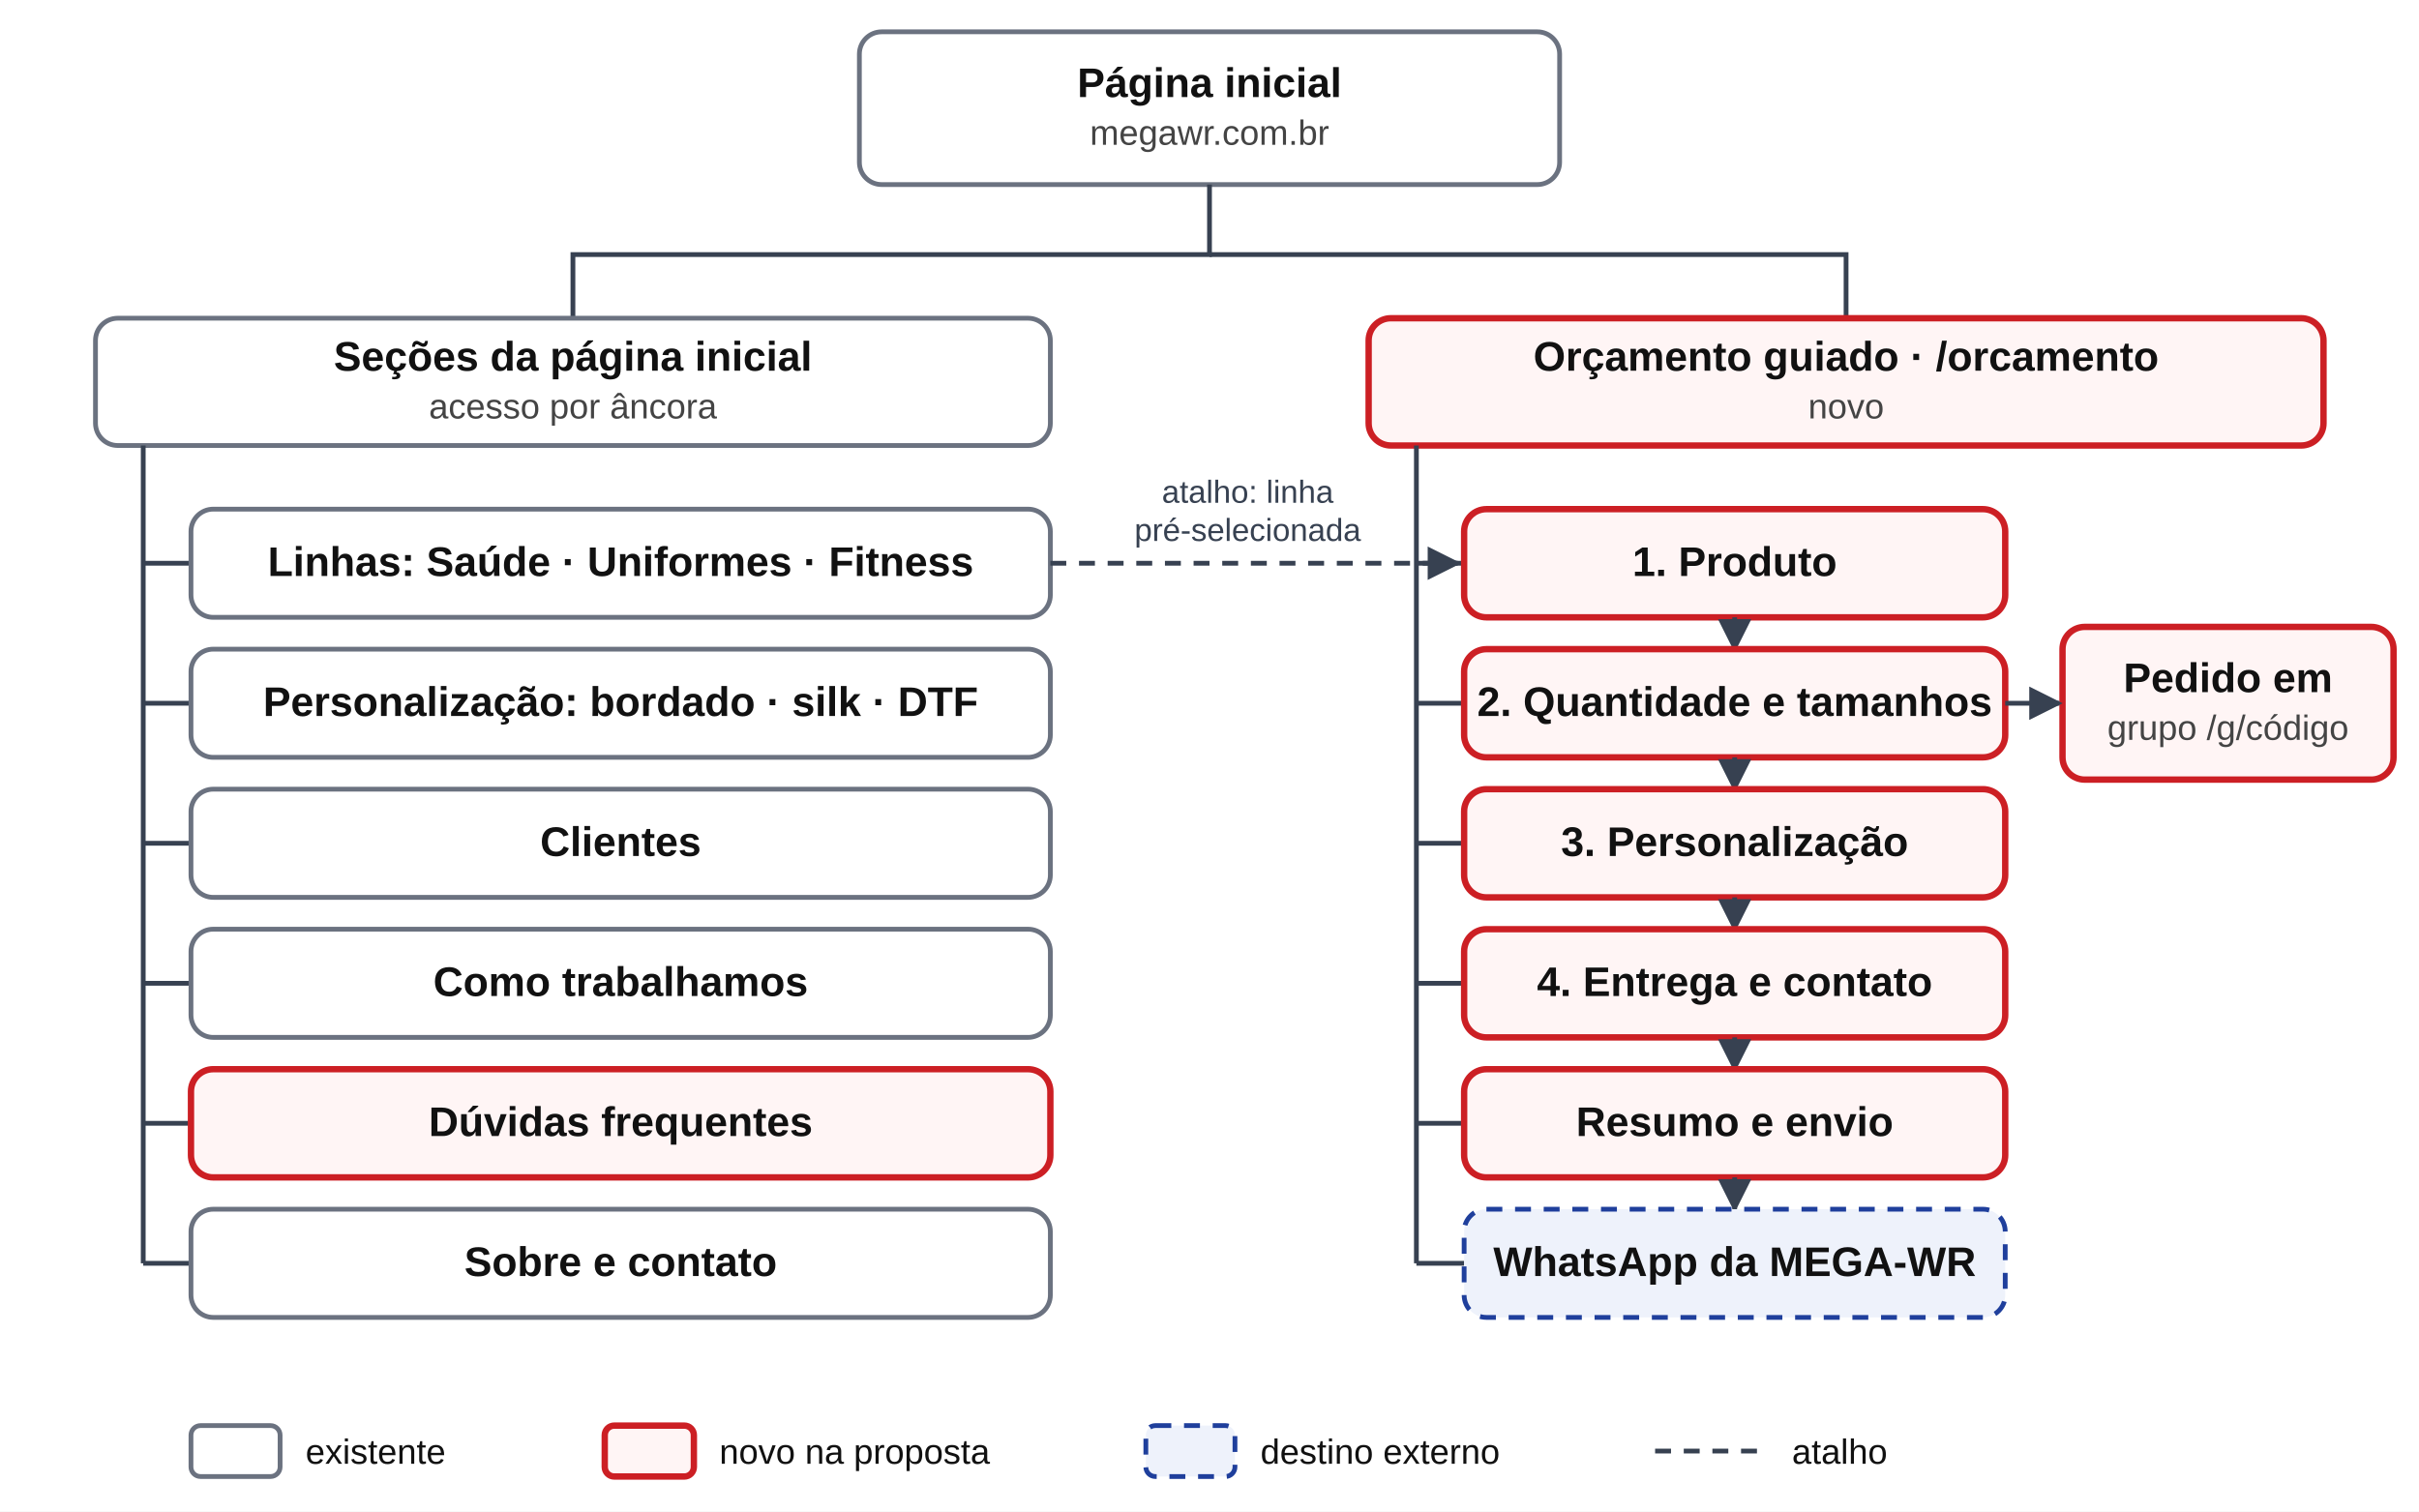
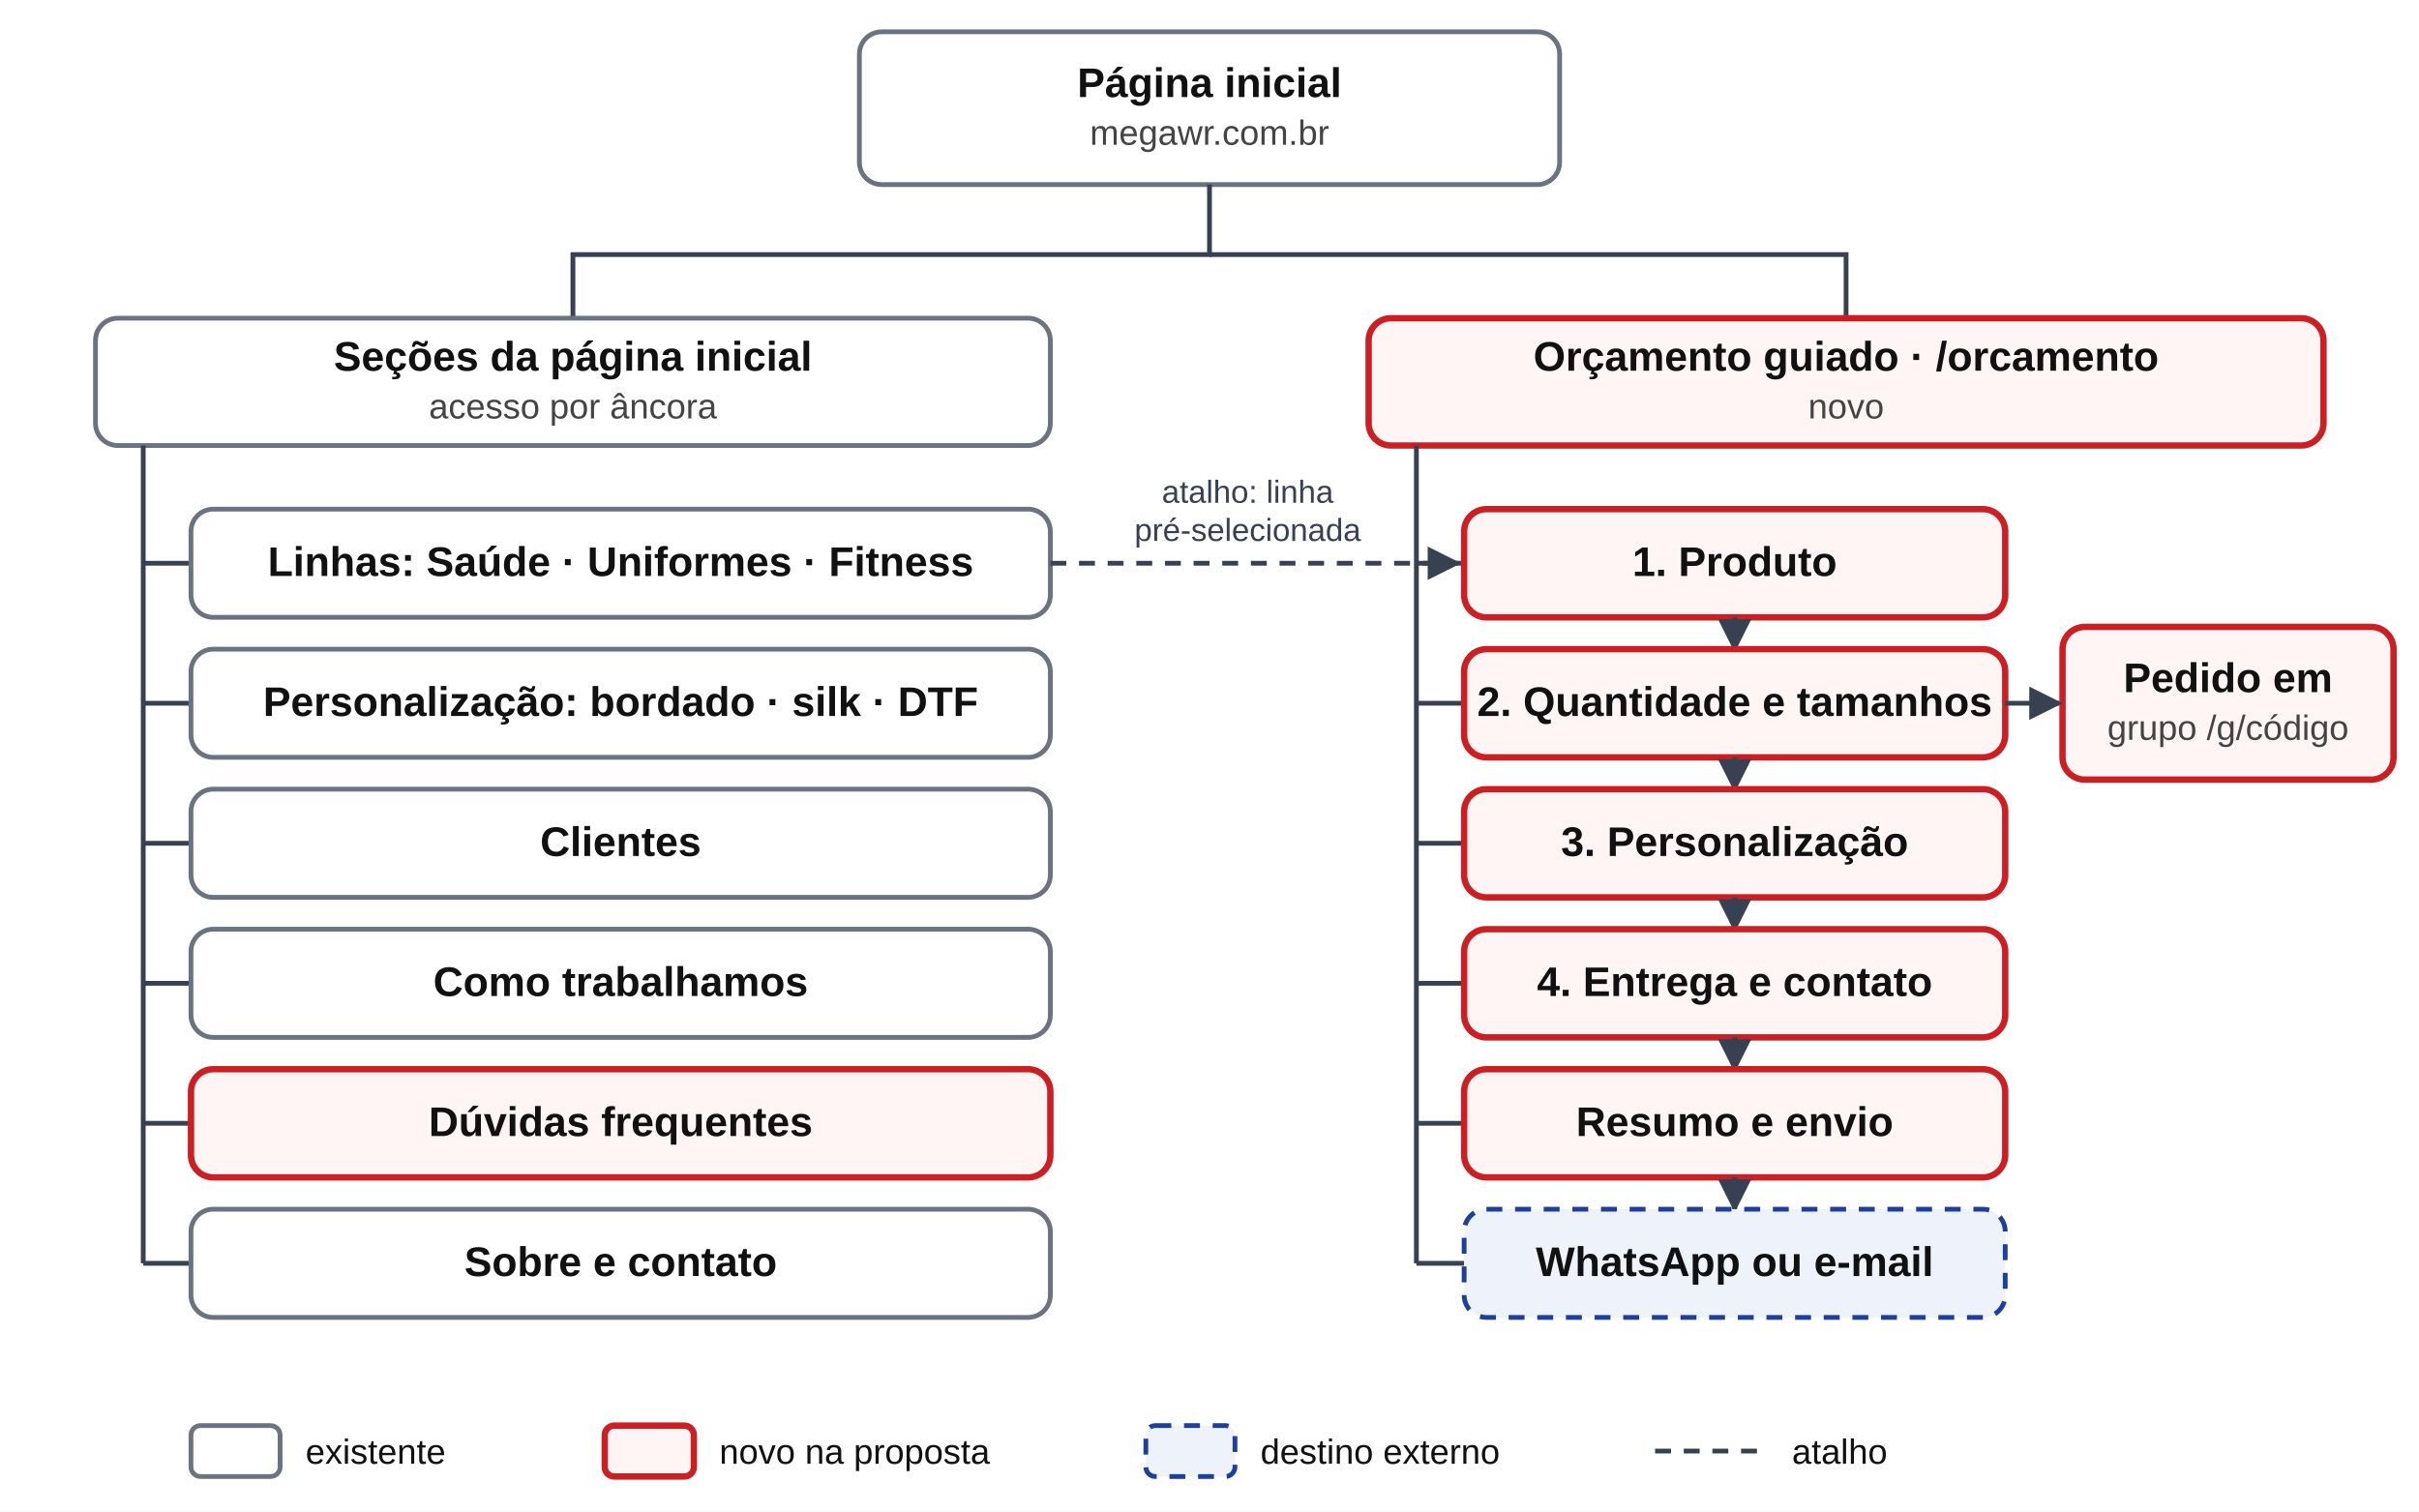
<svg xmlns="http://www.w3.org/2000/svg" viewBox="0 0 760 475" width="760" height="475" font-family="Arial, Helvetica, sans-serif">
  <defs>
    <marker id="seta" viewBox="0 0 10 10" refX="9" refY="5" markerWidth="7" markerHeight="7" orient="auto-start-reverse">
      <path d="M0,0 L10,5 L0,10 z" fill="#374151" />
    </marker>
  </defs>
  <rect width="760" height="475" fill="#fff" />
  <rect x="270.0" y="10.0" width="220" height="48" rx="7" fill="#fff" stroke="#6B7280" stroke-width="1.5" />
  <text x="380" y="30.5" text-anchor="middle" font-size="13" font-weight="700" fill="#111">Página inicial</text>
  <text x="380" y="45.5" text-anchor="middle" font-size="11" font-weight="400" fill="#444">megawr.com.br</text>
  <polyline points="380,58 380,80 180,80 180,100" fill="none" stroke="#374151" stroke-width="1.5" />
  <polyline points="380,80 580,80 580,100" fill="none" stroke="#374151" stroke-width="1.5" />
  <rect x="30.0" y="100.0" width="300" height="40" rx="7" fill="#fff" stroke="#6B7280" stroke-width="1.5" />
  <text x="180" y="116.5" text-anchor="middle" font-size="13" font-weight="700" fill="#111">Seções da página inicial</text>
  <text x="180" y="131.5" text-anchor="middle" font-size="11" font-weight="400" fill="#444">acesso por âncora</text>
  <rect x="430.0" y="100.0" width="300" height="40" rx="7" fill="#FFF5F5" stroke="#CC1F24" stroke-width="2" />
  <text x="580" y="116.5" text-anchor="middle" font-size="13" font-weight="700" fill="#111">Orçamento guiado · /orcamento</text>
  <text x="580" y="131.5" text-anchor="middle" font-size="11" font-weight="400" fill="#444">novo</text>
  <polyline points="45,140 45,397" fill="none" stroke="#374151" stroke-width="1.5" />
  <polyline points="445,140 445,397" fill="none" stroke="#374151" stroke-width="1.5" />
  <polyline points="45,177 60,177" fill="none" stroke="#374151" stroke-width="1.5" />
  <rect x="60.0" y="160.0" width="270" height="34" rx="7" fill="#fff" stroke="#6B7280" stroke-width="1.5" />
  <text x="195" y="181.0" text-anchor="middle" font-size="13" font-weight="700" fill="#111">Linhas: Saúde · Uniformes · Fitness</text>
  <polyline points="45,221 60,221" fill="none" stroke="#374151" stroke-width="1.5" />
  <rect x="60.0" y="204.0" width="270" height="34" rx="7" fill="#fff" stroke="#6B7280" stroke-width="1.5" />
  <text x="195" y="225.0" text-anchor="middle" font-size="13" font-weight="700" fill="#111">Personalização: bordado · silk · DTF</text>
  <polyline points="45,265 60,265" fill="none" stroke="#374151" stroke-width="1.5" />
  <rect x="60.0" y="248.0" width="270" height="34" rx="7" fill="#fff" stroke="#6B7280" stroke-width="1.5" />
  <text x="195" y="269.0" text-anchor="middle" font-size="13" font-weight="700" fill="#111">Clientes</text>
  <polyline points="45,309 60,309" fill="none" stroke="#374151" stroke-width="1.5" />
  <rect x="60.0" y="292.0" width="270" height="34" rx="7" fill="#fff" stroke="#6B7280" stroke-width="1.5" />
  <text x="195" y="313.0" text-anchor="middle" font-size="13" font-weight="700" fill="#111">Como trabalhamos</text>
  <polyline points="45,353 60,353" fill="none" stroke="#374151" stroke-width="1.5" />
  <rect x="60.0" y="336.0" width="270" height="34" rx="7" fill="#FFF5F5" stroke="#CC1F24" stroke-width="2" />
  <text x="195" y="357.0" text-anchor="middle" font-size="13" font-weight="700" fill="#111">Dúvidas frequentes</text>
  <polyline points="45,397 60,397" fill="none" stroke="#374151" stroke-width="1.5" />
  <rect x="60.0" y="380.0" width="270" height="34" rx="7" fill="#fff" stroke="#6B7280" stroke-width="1.5" />
  <text x="195" y="401.0" text-anchor="middle" font-size="13" font-weight="700" fill="#111">Sobre e contato</text>
  <polyline points="445,177 460,177" fill="none" stroke="#374151" stroke-width="1.5" />
  <rect x="460.0" y="160.0" width="170" height="34" rx="7" fill="#FFF5F5" stroke="#CC1F24" stroke-width="2" />
  <text x="545" y="181.0" text-anchor="middle" font-size="13" font-weight="700" fill="#111">1. Produto</text>
  <polyline points="545,194 545,204" fill="none" stroke="#374151" stroke-width="1.5" marker-end="url(#seta)" />
  <polyline points="445,221 460,221" fill="none" stroke="#374151" stroke-width="1.5" />
  <rect x="460.0" y="204.0" width="170" height="34" rx="7" fill="#FFF5F5" stroke="#CC1F24" stroke-width="2" />
  <text x="545" y="225.0" text-anchor="middle" font-size="13" font-weight="700" fill="#111">2. Quantidade e tamanhos</text>
  <polyline points="545,238 545,248" fill="none" stroke="#374151" stroke-width="1.5" marker-end="url(#seta)" />
  <polyline points="445,265 460,265" fill="none" stroke="#374151" stroke-width="1.5" />
  <rect x="460.0" y="248.0" width="170" height="34" rx="7" fill="#FFF5F5" stroke="#CC1F24" stroke-width="2" />
  <text x="545" y="269.0" text-anchor="middle" font-size="13" font-weight="700" fill="#111">3. Personalização</text>
  <polyline points="545,282 545,292" fill="none" stroke="#374151" stroke-width="1.5" marker-end="url(#seta)" />
  <polyline points="445,309 460,309" fill="none" stroke="#374151" stroke-width="1.5" />
  <rect x="460.0" y="292.0" width="170" height="34" rx="7" fill="#FFF5F5" stroke="#CC1F24" stroke-width="2" />
  <text x="545" y="313.0" text-anchor="middle" font-size="13" font-weight="700" fill="#111">4. Entrega e contato</text>
  <polyline points="545,326 545,336" fill="none" stroke="#374151" stroke-width="1.5" marker-end="url(#seta)" />
  <polyline points="445,353 460,353" fill="none" stroke="#374151" stroke-width="1.5" />
  <rect x="460.0" y="336.0" width="170" height="34" rx="7" fill="#FFF5F5" stroke="#CC1F24" stroke-width="2" />
  <text x="545" y="357.0" text-anchor="middle" font-size="13" font-weight="700" fill="#111">Resumo e envio</text>
  <polyline points="545,370 545,380" fill="none" stroke="#374151" stroke-width="1.5" marker-end="url(#seta)" />
  <polyline points="445,397 460,397" fill="none" stroke="#374151" stroke-width="1.5" />
  <rect x="460.0" y="380.0" width="170" height="34" rx="7" fill="#EEF2FB" stroke="#1F3F9C" stroke-width="1.5" stroke-dasharray="5 4" />
-   <text x="545" y="401.0" text-anchor="middle" font-size="13" font-weight="700" fill="#111">WhatsApp da MEGA-WR</text>
+   <text x="545" y="401.0" text-anchor="middle" font-size="13" font-weight="700" fill="#111">WhatsApp ou e-mail</text>
  <rect x="648.0" y="197.0" width="104" height="48" rx="7" fill="#FFF5F5" stroke="#CC1F24" stroke-width="2" />
  <text x="700" y="217.5" text-anchor="middle" font-size="13" font-weight="700" fill="#111">Pedido em</text>
  <text x="700" y="232.5" text-anchor="middle" font-size="11" font-weight="400" fill="#444">grupo /g/código</text>
  <polyline points="630,221 647,221" fill="none" stroke="#374151" stroke-width="1.5" marker-end="url(#seta)" />
  <polyline points="330,177 458,177" fill="none" stroke="#374151" stroke-width="1.5" stroke-dasharray="5 4" marker-end="url(#seta)" />
  <text x="392" y="158" font-size="10" text-anchor="middle" fill="#374151">atalho: linha</text>
  <text x="392" y="170" font-size="10" text-anchor="middle" fill="#374151">pré-selecionada</text>
  <rect x="60" y="448" width="28" height="16" rx="3" fill="#fff" stroke="#6B7280" stroke-width="1.5" />
  <text x="96" y="460" font-size="11" fill="#111">existente</text>
  <rect x="190" y="448" width="28" height="16" rx="3" fill="#FFF5F5" stroke="#CC1F24" stroke-width="2" />
  <text x="226" y="460" font-size="11" fill="#111">novo na proposta</text>
  <rect x="360" y="448" width="28" height="16" rx="3" fill="#EEF2FB" stroke="#1F3F9C" stroke-width="1.5" stroke-dasharray="5 4" />
  <text x="396" y="460" font-size="11" fill="#111">destino externo</text>
  <line x1="520" y1="456" x2="555" y2="456" stroke="#374151" stroke-width="1.5" stroke-dasharray="5 4" />
  <text x="563" y="460" font-size="11" fill="#111">atalho</text>
</svg>
